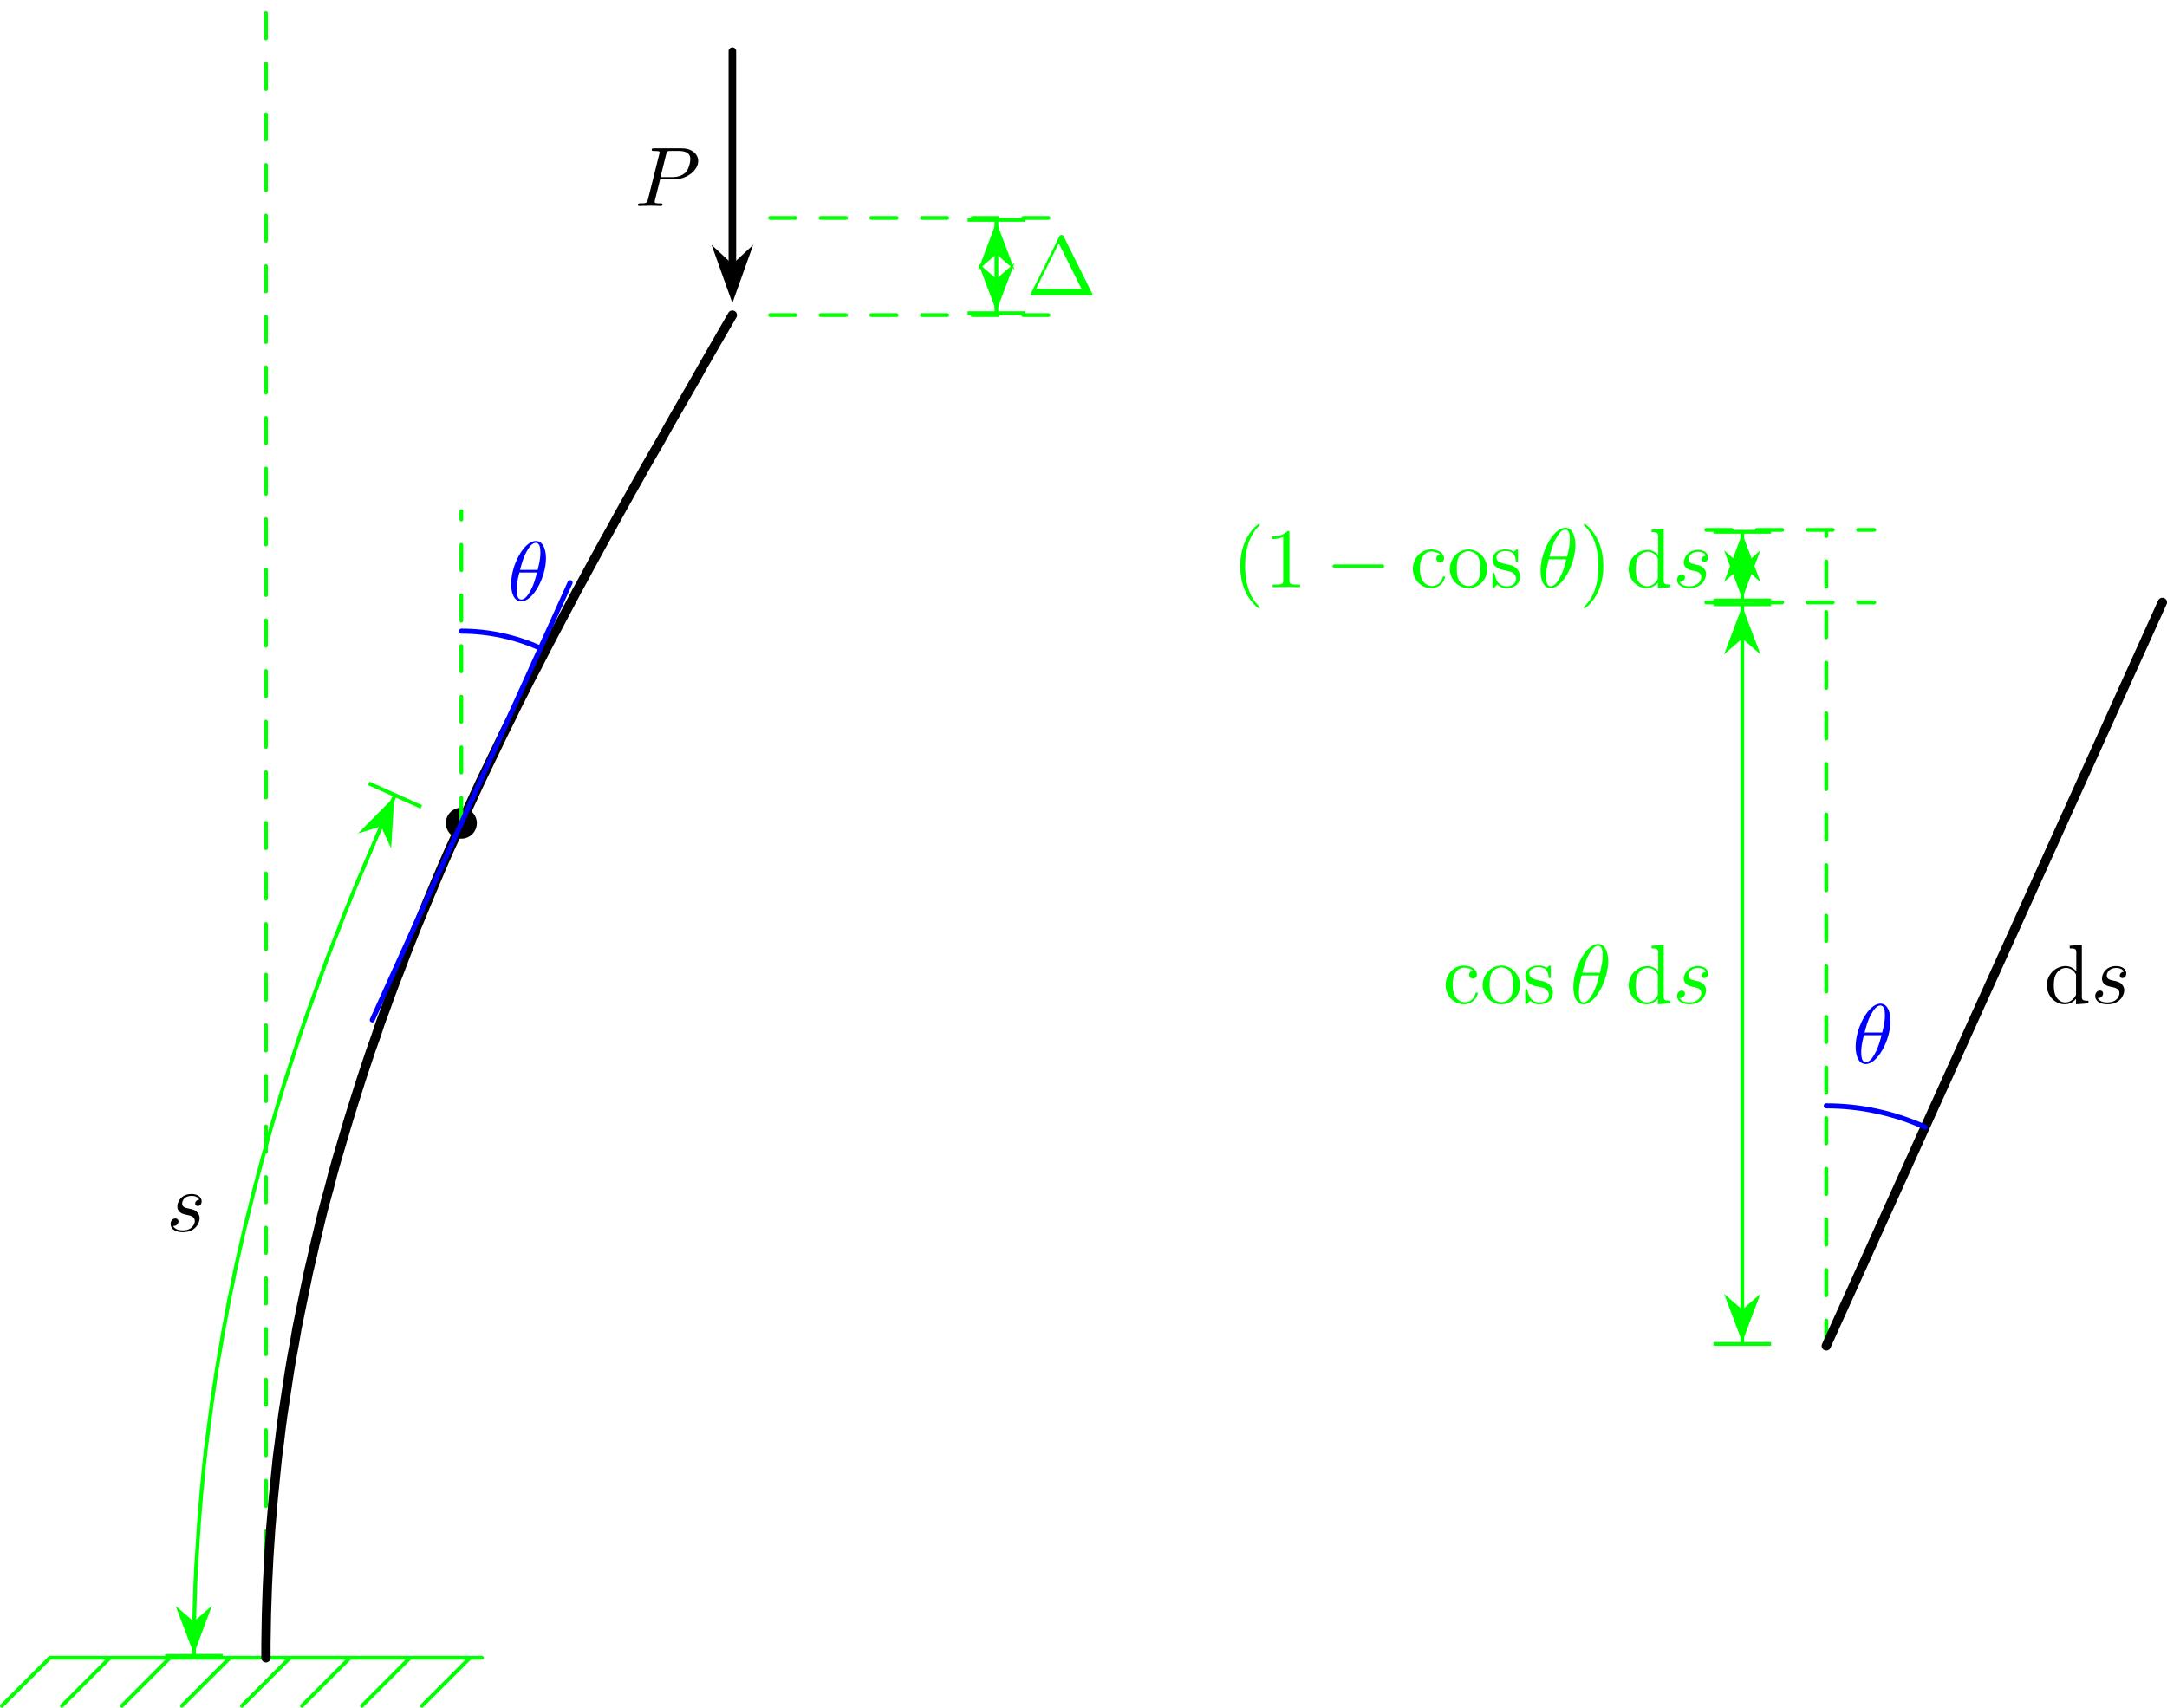
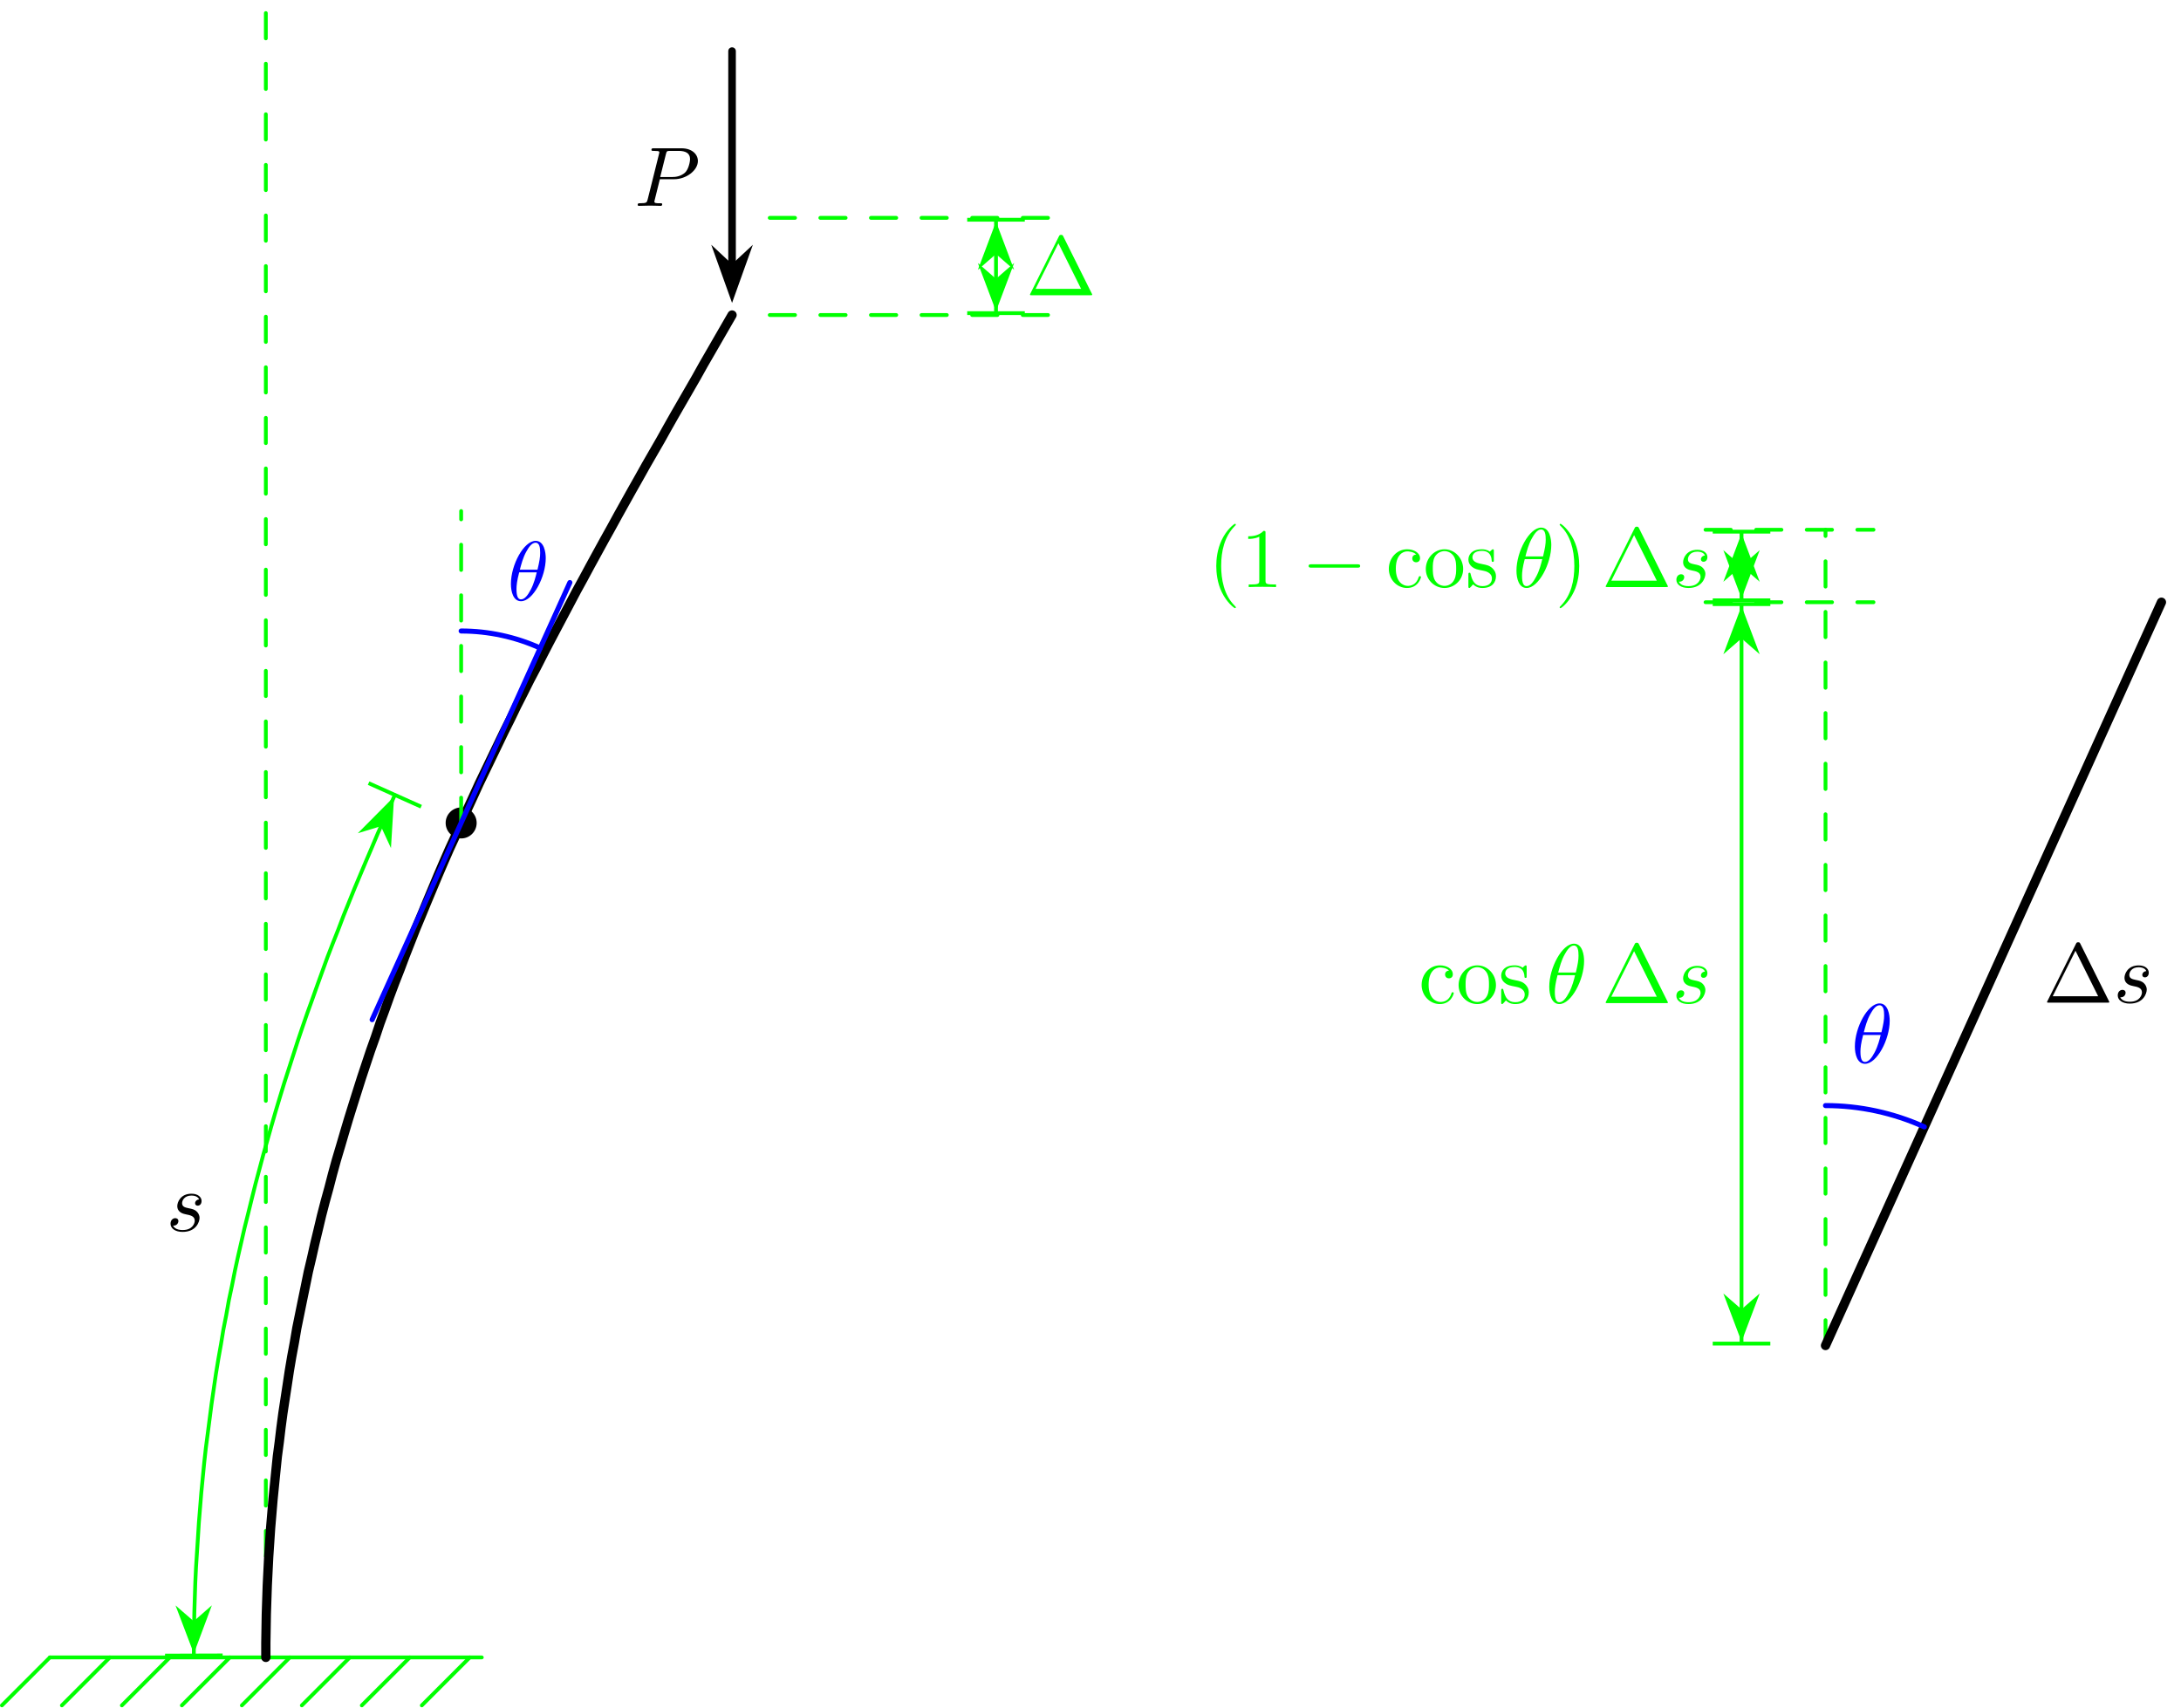
- <svg xmlns="http://www.w3.org/2000/svg" xmlns:xlink="http://www.w3.org/1999/xlink" version="1.1" width="345.45pt" height="272.31pt" viewBox="-72 -72 255.89 201.708">
+ <svg xmlns="http://www.w3.org/2000/svg" xmlns:xlink="http://www.w3.org/1999/xlink" version="1.1" width="347.83pt" height="272.31pt" viewBox="-72 -72 257.653 201.708">
  <defs>
    <path id="ukl-konzola-g0-0" d="M6.565-2.291C6.735-2.291 6.914-2.291 6.914-2.491S6.735-2.69 6.565-2.69H1.176C1.006-2.69 .827-2.69 .827-2.491S1.006-2.291 1.176-2.291H6.565Z" />
    <path id="ukl-konzola-g1-18" d="M4.533-4.981C4.533-5.639 4.354-7.024 3.337-7.024C1.953-7.024 .418-4.214 .418-1.933C.418-.996 .707 .11 1.614 .11C3.019 .11 4.533-2.75 4.533-4.981ZM1.474-3.616C1.644-4.254 1.843-5.051 2.242-5.758C2.511-6.247 2.879-6.804 3.328-6.804C3.816-6.804 3.875-6.167 3.875-5.599C3.875-5.111 3.796-4.603 3.557-3.616H1.474ZM3.467-3.298C3.357-2.839 3.148-1.993 2.77-1.275C2.421-.598 2.042-.11 1.614-.11C1.285-.11 1.076-.399 1.076-1.325C1.076-1.743 1.136-2.321 1.395-3.298H3.467Z" />
    <path id="ukl-konzola-g1-80" d="M3.019-3.148H4.712C6.127-3.148 7.512-4.184 7.512-5.3C7.512-6.067 6.854-6.804 5.549-6.804H2.321C2.132-6.804 2.022-6.804 2.022-6.615C2.022-6.496 2.112-6.496 2.311-6.496C2.441-6.496 2.62-6.486 2.74-6.476C2.899-6.456 2.959-6.426 2.959-6.316C2.959-6.276 2.949-6.247 2.919-6.127L1.584-.777C1.484-.389 1.465-.309 .677-.309C.508-.309 .399-.309 .399-.12C.399 0 .518 0 .548 0C.827 0 1.534-.03 1.813-.03C2.022-.03 2.242-.02 2.451-.02C2.67-.02 2.889 0 3.098 0C3.168 0 3.298 0 3.298-.199C3.298-.309 3.208-.309 3.019-.309C2.65-.309 2.371-.309 2.371-.488C2.371-.548 2.391-.598 2.401-.658L3.019-3.148ZM3.736-6.117C3.826-6.466 3.846-6.496 4.274-6.496H5.23C6.057-6.496 6.585-6.227 6.585-5.539C6.585-5.151 6.386-4.294 5.998-3.935C5.499-3.487 4.902-3.407 4.463-3.407H3.059L3.736-6.117Z" />
    <path id="ukl-konzola-g1-115" d="M3.895-3.726C3.616-3.716 3.417-3.497 3.417-3.278C3.417-3.138 3.507-2.989 3.726-2.989S4.184-3.158 4.184-3.547C4.184-3.995 3.756-4.403 2.999-4.403C1.684-4.403 1.315-3.387 1.315-2.949C1.315-2.172 2.052-2.022 2.341-1.963C2.859-1.863 3.377-1.753 3.377-1.205C3.377-.946 3.148-.11 1.953-.11C1.813-.11 1.046-.11 .817-.638C1.196-.588 1.445-.887 1.445-1.166C1.445-1.395 1.285-1.514 1.076-1.514C.817-1.514 .518-1.305 .518-.857C.518-.289 1.086 .11 1.943 .11C3.557 .11 3.945-1.096 3.945-1.544C3.945-1.903 3.756-2.152 3.636-2.271C3.367-2.55 3.078-2.6 2.64-2.69C2.281-2.77 1.883-2.839 1.883-3.288C1.883-3.577 2.122-4.184 2.999-4.184C3.248-4.184 3.746-4.115 3.895-3.726Z" />
    <path id="ukl-konzola-g2-1" d="M4.403-6.954C4.334-7.083 4.314-7.133 4.144-7.133S3.955-7.083 3.885-6.954L.518-.199C.468-.11 .468-.09 .468-.08C.468 0 .528 0 .687 0H7.601C7.761 0 7.821 0 7.821-.08C7.821-.09 7.821-.11 7.771-.199L4.403-6.954ZM3.826-6.137L6.506-.757H1.136L3.826-6.137Z" />
    <path id="ukl-konzola-g2-40" d="M3.298 2.391C3.298 2.361 3.298 2.341 3.128 2.172C1.883 .917 1.564-.966 1.564-2.491C1.564-4.224 1.943-5.958 3.168-7.203C3.298-7.323 3.298-7.342 3.298-7.372C3.298-7.442 3.258-7.472 3.198-7.472C3.098-7.472 2.202-6.795 1.614-5.529C1.106-4.433 .986-3.328 .986-2.491C.986-1.714 1.096-.508 1.644 .618C2.242 1.843 3.098 2.491 3.198 2.491C3.258 2.491 3.298 2.461 3.298 2.391Z" />
    <path id="ukl-konzola-g2-41" d="M2.879-2.491C2.879-3.268 2.77-4.473 2.222-5.599C1.624-6.824 .767-7.472 .667-7.472C.608-7.472 .568-7.432 .568-7.372C.568-7.342 .568-7.323 .757-7.143C1.733-6.157 2.301-4.573 2.301-2.491C2.301-.787 1.933 .966 .697 2.222C.568 2.341 .568 2.361 .568 2.391C.568 2.451 .608 2.491 .667 2.491C.767 2.491 1.664 1.813 2.252 .548C2.76-.548 2.879-1.654 2.879-2.491Z" />
    <path id="ukl-konzola-g2-49" d="M2.929-6.376C2.929-6.615 2.929-6.635 2.7-6.635C2.082-5.998 1.205-5.998 .887-5.998V-5.689C1.086-5.689 1.674-5.689 2.192-5.948V-.787C2.192-.428 2.162-.309 1.265-.309H.946V0C1.295-.03 2.162-.03 2.56-.03S3.826-.03 4.174 0V-.309H3.856C2.959-.309 2.929-.418 2.929-.787V-6.376Z" />
    <path id="ukl-konzola-g2-99" d="M1.166-2.172C1.166-3.796 1.983-4.214 2.511-4.214C2.6-4.214 3.228-4.204 3.577-3.846C3.168-3.816 3.108-3.517 3.108-3.387C3.108-3.128 3.288-2.929 3.567-2.929C3.826-2.929 4.025-3.098 4.025-3.397C4.025-4.075 3.268-4.463 2.501-4.463C1.255-4.463 .339-3.387 .339-2.152C.339-.877 1.325 .11 2.481 .11C3.816 .11 4.134-1.086 4.134-1.186S4.035-1.285 4.005-1.285C3.915-1.285 3.895-1.245 3.875-1.186C3.587-.259 2.939-.139 2.57-.139C2.042-.139 1.166-.568 1.166-2.172Z" />
-     <path id="ukl-konzola-g2-100" d="M3.786-.548V.11L5.25 0V-.309C4.553-.309 4.473-.379 4.473-.867V-6.914L3.039-6.804V-6.496C3.736-6.496 3.816-6.426 3.816-5.938V-3.786C3.527-4.144 3.098-4.403 2.56-4.403C1.385-4.403 .339-3.427 .339-2.142C.339-.877 1.315 .11 2.451 .11C3.088 .11 3.537-.229 3.786-.548ZM3.786-3.218V-1.176C3.786-.996 3.786-.976 3.676-.807C3.377-.329 2.929-.11 2.501-.11C2.052-.11 1.694-.369 1.455-.747C1.196-1.156 1.166-1.724 1.166-2.132C1.166-2.501 1.186-3.098 1.474-3.547C1.684-3.856 2.062-4.184 2.6-4.184C2.949-4.184 3.367-4.035 3.676-3.587C3.786-3.417 3.786-3.397 3.786-3.218Z" />
    <path id="ukl-konzola-g2-111" d="M4.692-2.132C4.692-3.407 3.696-4.463 2.491-4.463C1.245-4.463 .279-3.377 .279-2.132C.279-.847 1.315 .11 2.481 .11C3.686 .11 4.692-.867 4.692-2.132ZM2.491-.139C2.062-.139 1.624-.349 1.355-.807C1.106-1.245 1.106-1.853 1.106-2.212C1.106-2.6 1.106-3.138 1.345-3.577C1.614-4.035 2.082-4.244 2.481-4.244C2.919-4.244 3.347-4.025 3.606-3.597S3.866-2.59 3.866-2.212C3.866-1.853 3.866-1.315 3.646-.877C3.427-.428 2.989-.139 2.491-.139Z" />
    <path id="ukl-konzola-g2-115" d="M2.072-1.933C2.291-1.893 3.108-1.733 3.108-1.016C3.108-.508 2.76-.11 1.983-.11C1.146-.11 .787-.677 .598-1.524C.568-1.654 .558-1.694 .458-1.694C.329-1.694 .329-1.624 .329-1.445V-.13C.329 .04 .329 .11 .438 .11C.488 .11 .498 .1 .687-.09C.707-.11 .707-.13 .887-.319C1.325 .1 1.773 .11 1.983 .11C3.128 .11 3.587-.558 3.587-1.275C3.587-1.803 3.288-2.102 3.168-2.222C2.839-2.54 2.451-2.62 2.032-2.7C1.474-2.809 .807-2.939 .807-3.517C.807-3.866 1.066-4.274 1.923-4.274C3.019-4.274 3.068-3.377 3.088-3.068C3.098-2.979 3.188-2.979 3.208-2.979C3.337-2.979 3.337-3.029 3.337-3.218V-4.224C3.337-4.394 3.337-4.463 3.228-4.463C3.178-4.463 3.158-4.463 3.029-4.344C2.999-4.304 2.899-4.214 2.859-4.184C2.481-4.463 2.072-4.463 1.923-4.463C.707-4.463 .329-3.796 .329-3.238C.329-2.889 .488-2.61 .757-2.391C1.076-2.132 1.355-2.072 2.072-1.933Z" />
  </defs>
  <g id="ukl-konzola-page1">
    <g stroke-miterlimit="10" transform="translate(-40.59504,123.8144)scale(0.996264,-0.996264)">
      <g fill="#000" stroke="#000">
        <g stroke-width="0.4">
          <g stroke-width="0.6">
            <g stroke-linecap="round">
              <g stroke-linejoin="round">
                <g fill="#0f0" stroke="#0f0">
                  <g stroke-width="0.45">
                    <path d="M-25.607 0H25.608" fill="none" />
                  </g>
                </g>
                <g fill="#0f0" stroke="#0f0">
                  <g stroke-width="0.45">
                    <path d="M-25.607 0L-31.298-5.69" fill="none" />
                  </g>
                </g>
                <g fill="#0f0" stroke="#0f0">
                  <g stroke-width="0.45">
                    <path d="M-18.494 0L-24.185-5.69" fill="none" />
                  </g>
                </g>
                <g fill="#0f0" stroke="#0f0">
                  <g stroke-width="0.45">
                    <path d="M-11.381 0L-17.071-5.69" fill="none" />
                  </g>
                </g>
                <g fill="#0f0" stroke="#0f0">
                  <g stroke-width="0.45">
                    <path d="M-4.268 0L-9.958-5.69" fill="none" />
                  </g>
                </g>
                <g fill="#0f0" stroke="#0f0">
                  <g stroke-width="0.45">
                    <path d="M2.845 0L-2.845-5.69" fill="none" />
                  </g>
                </g>
                <g fill="#0f0" stroke="#0f0">
                  <g stroke-width="0.45">
                    <path d="M9.959 0L4.268-5.69" fill="none" />
                  </g>
                </g>
                <g fill="#0f0" stroke="#0f0">
                  <g stroke-width="0.45">
                    <path d="M17.072 0L11.381-5.69" fill="none" />
                  </g>
                </g>
                <g fill="#0f0" stroke="#0f0">
                  <g stroke-width="0.45">
                    <path d="M24.185 0L18.495-5.69" fill="none" />
                  </g>
                </g>
                <g fill="#0f0" stroke="#0f0">
                  <g stroke-dasharray="3.0,3.0" stroke-dashoffset="0.0">
                    <g stroke-width="0.45">
                      <path d="M0 0V196.324" fill="none" />
                    </g>
                  </g>
                </g>
                <g stroke-width="1.1">
                  <path d="M0 0C0 0-.004 1.233 0 1.707S.021 2.94 .029 3.414C.037 3.888 .045 4.647 .057 5.121C.069 5.595 .098 6.355 .114 6.829S.151 8.062 .171 8.536C.19 9.01 .232 9.769 .256 10.243C.28 10.717 .314 11.476 .341 11.95C.369 12.424 .424 13.183 .455 13.657C.487 14.131 .534 14.895 .569 15.364C.605 15.834 .672 16.573 .711 17.043C.751 17.513 .81 18.277 .854 18.75C.897 19.224 .977 19.984 1.024 20.457S1.148 21.695 1.195 22.165S1.311 23.374 1.366 23.843C1.421 24.313 1.534 25.081 1.593 25.55C1.653 26.02 1.733 26.759 1.793 27.229C1.852 27.699 1.953 28.467 2.02 28.936C2.087 29.406 2.205 30.149 2.276 30.615C2.347 31.081 2.461 31.824 2.532 32.294S2.714 33.531 2.789 34.001C2.864 34.471 2.99 35.214 3.073 35.68C3.156 36.145 3.303 36.893 3.386 37.359C3.469 37.824 3.583 38.571 3.67 39.037C3.757 39.503 3.917 40.25 4.012 40.716C4.107 41.182 4.259 41.933 4.353 42.395S4.6 43.583 4.694 44.045C4.789 44.507 4.934 45.258 5.036 45.723S5.328 46.94 5.434 47.402C5.541 47.864 5.698 48.595 5.804 49.052C5.911 49.51 6.092 50.241 6.203 50.703S6.486 51.92 6.601 52.382C6.715 52.843 6.905 53.574 7.028 54.032C7.15 54.49 7.361 55.224 7.483 55.682C7.605 56.14 7.787 56.874 7.91 57.332S8.235 58.528 8.365 58.982S8.715 60.15 8.849 60.604S9.198 61.801 9.333 62.255S9.678 63.422 9.816 63.876S10.186 65.072 10.329 65.526S10.698 66.698 10.84 67.148C10.982 67.599 11.207 68.32 11.353 68.77C11.499 69.221 11.743 69.942 11.893 70.392S12.28 71.568 12.434 72.014C12.588 72.46 12.849 73.161 13.003 73.607C13.157 74.053 13.386 74.779 13.543 75.229C13.701 75.679 13.979 76.405 14.141 76.851S14.548 78.002 14.71 78.444C14.872 78.886 15.138 79.596 15.307 80.038S15.764 81.189 15.933 81.631S16.361 82.782 16.531 83.224S16.983 84.376 17.157 84.818C17.331 85.26 17.605 85.973 17.783 86.411S18.256 87.538 18.437 87.976S18.91 89.131 19.092 89.569S19.565 90.7 19.746 91.134S20.215 92.261 20.4 92.699S20.894 93.854 21.083 94.292S21.573 95.427 21.766 95.857C21.96 96.288 22.284 96.964 22.477 97.394C22.671 97.824 22.967 98.524 23.16 98.959S23.675 100.093 23.872 100.524S24.386 101.63 24.583 102.06C24.78 102.49 25.093 103.195 25.295 103.625C25.496 104.055 25.829 104.735 26.034 105.161S26.569 106.271 26.774 106.698C26.979 107.124 27.308 107.808 27.514 108.234C27.719 108.661 28.044 109.344 28.253 109.771S28.813 110.881 29.022 111.307C29.231 111.734 29.553 112.421 29.762 112.844C29.971 113.266 30.317 113.929 30.53 114.351C30.743 114.774 31.081 115.466 31.298 115.888C31.515 116.31 31.878 116.978 32.095 117.396C32.312 117.815 32.646 118.482 32.863 118.904S33.438 120.018 33.66 120.441C33.881 120.863 34.235 121.53 34.456 121.948S35.032 123.038 35.253 123.457C35.474 123.875 35.828 124.546 36.05 124.964C36.271 125.383 36.621 126.054 36.846 126.473C37.071 126.891 37.447 127.566 37.672 127.98C37.897 128.395 38.243 129.046 38.468 129.46C38.693 129.875 39.064 130.549 39.293 130.968S39.89 132.062 40.118 132.476S40.714 133.541 40.943 133.955S41.54 135.049 41.769 135.464S42.365 136.533 42.594 136.943C42.823 137.354 43.186 138.008 43.419 138.423C43.652 138.837 44.04 139.516 44.272 139.931S44.865 141 45.098 141.41C45.331 141.821 45.714 142.479 45.951 142.89C46.188 143.3 46.572 143.959 46.805 144.369C47.038 144.78 47.397 145.434 47.63 145.849S48.246 146.942 48.483 147.357C48.72 147.771 49.1 148.426 49.337 148.836S49.954 149.905 50.191 150.316S50.812 151.385 51.044 151.796C51.277 152.206 51.636 152.864 51.869 153.275C52.102 153.685 52.486 154.344 52.723 154.754C52.96 155.165 53.34 155.823 53.576 156.234C53.813 156.644 54.193 157.303 54.43 157.714S55.283 159.193 55.283 159.193" fill="none" />
                </g>
                <g fill="#0f0" stroke="#0f0">
                  <g stroke-dasharray="3.0,3.0" stroke-dashoffset="0.0">
                    <g stroke-width="0.45">
                      <path d="M59.751 170.716H95.118" fill="none" />
                    </g>
                  </g>
                </g>
                <g fill="#0f0" stroke="#0f0">
                  <g stroke-dasharray="3.0,3.0" stroke-dashoffset="0.0">
                    <g stroke-width="0.45">
                      <path d="M59.751 159.193H95.118" fill="none" />
                    </g>
                  </g>
                </g>
                <g fill="#0f0" stroke="#0f0">
                  <g stroke-width="0.45">
                    <path d="M86.582 170.379V159.531" fill="none" />
                    <g transform="matrix(0.0,1.0,-1.0,0.0,86.58167,164.5759)">
                      <g stroke-dasharray="none" stroke-dashoffset="0.0">
                        <g stroke-linejoin="miter">
                          <path d="M5.05 0L.727 1.629L2.147 0L.727-1.629Z" />
                        </g>
                      </g>
                    </g>
                    <g transform="matrix(0.0,1.0,-1.0,0.0,86.58167,170.4915)">
                      <g stroke-dasharray="none" stroke-dashoffset="0.0">
                        <g stroke-linecap="butt">
                          <g stroke-linejoin="miter">
                            <path d="M0 3.414V-3.414" fill="none" />
                          </g>
                        </g>
                      </g>
                    </g>
                    <g transform="matrix(0.0,-1.0,1.0,0.0,86.58167,165.3337)">
                      <g stroke-dasharray="none" stroke-dashoffset="0.0">
                        <g stroke-linejoin="miter">
                          <path d="M5.05 0L.727 1.629L2.147 0L.727-1.629Z" />
                        </g>
                      </g>
                    </g>
                    <g transform="matrix(0.0,-1.0,1.0,0.0,86.58167,159.4181)">
                      <g stroke-dasharray="none" stroke-dashoffset="0.0">
                        <g stroke-linecap="butt">
                          <g stroke-linejoin="miter">
                            <path d="M0 3.414V-3.414" fill="none" />
                          </g>
                        </g>
                      </g>
                    </g>
                    <g transform="translate(90.13963,161.5382)">
                      <g stroke="none" transform="scale(-1.00375,1.00375)translate(-40.59504,123.8144)scale(-1,-1)">
                        <g fill="#0f0">
                          <g stroke="none">
                            <g fill="#0f0">
                              <use x="-40.595" y="123.814" xlink:href="#ukl-konzola-g2-1" />
                            </g>
                          </g>
                        </g>
                      </g>
                    </g>
                  </g>
                </g>
                <g stroke-width="0.9">
                  <path d="M55.283 190.491V164.839" fill="none" />
                  <g transform="matrix(0.0,-1.0,1.0,0.0,55.28348,167.4445)">
                    <g stroke-dasharray="none" stroke-dashoffset="0.0">
                      <g stroke-linejoin="miter">
                        <path d="M5.481 0L1.508 1.421L2.83 0L1.508-1.421Z" />
                      </g>
                    </g>
                  </g>
                  <g transform="translate(43.69148,172.1369)">
                    <g stroke="none" transform="scale(-1.00375,1.00375)translate(-40.59504,123.8144)scale(-1,-1)">
                      <g fill="#000">
                        <g stroke="none">
                          <use x="-40.595" y="123.814" xlink:href="#ukl-konzola-g1-80" />
                        </g>
                      </g>
                    </g>
                  </g>
                </g>
                <path d="M24.999 98.959C24.999 99.974 24.176 100.797 23.16 100.797S21.322 99.974 21.322 98.959S22.145 97.12 23.16 97.12S24.999 97.943 24.999 98.959ZM23.16 98.959" stroke="none" />
                <g transform="translate(23.1604,98.95854)">
                  <g stroke="none" transform="scale(-1.00375,1.00375)translate(-40.59504,123.8144)scale(-1,-1)">
                    <g fill="#000">
                      <g stroke="none" />
                    </g>
                  </g>
                </g>
                <g fill="#0f0" stroke="#0f0">
                  <g stroke-dasharray="3.0,3.0" stroke-dashoffset="0.0">
                    <g stroke-width="0.45">
                      <path d="M23.16 98.959V135.947" fill="none" />
                    </g>
                  </g>
                </g>
                <g fill="#00f" stroke="#00f">
                  <g stroke-width="0.6">
                    <path d="M12.604 75.628L36.05 127.468" fill="none" />
                  </g>
                </g>
                <g fill="#00f" stroke="#00f">
                  <path d="M23.16 121.721C26.391 121.721 29.59 121.03 32.534 119.7" fill="none" />
                </g>
                <g fill="#00f" stroke="#00f">
                  <g fill="#00f" stroke="#00f">
</g>
                  <g transform="translate(28.641,125.3618)">
                    <g stroke="none" transform="scale(-1.00375,1.00375)translate(-40.59504,123.8144)scale(-1,-1)">
                      <g fill="#00f">
                        <g stroke="none">
                          <g fill="#00f">
                            <use x="-40.595" y="123.814" xlink:href="#ukl-konzola-g1-18" />
                          </g>
                        </g>
                      </g>
                    </g>
                  </g>
                </g>
                <g fill="#0f0" stroke="#0f0">
                  <g stroke-width="0.45">
                    <path d="M-8.537 .337C-8.54 1.271-8.54 1.271-8.536 1.764C-8.532 2.257-8.515 3.063-8.507 3.557S-8.491 4.827-8.479 5.321C-8.467 5.814-8.438 6.62-8.422 7.113S-8.385 8.384-8.365 8.877C-8.346 9.371-8.307 10.176-8.28 10.67S-8.198 11.944-8.166 12.434C-8.134 12.923-8.084 13.704-8.052 14.198C-8.021 14.691-7.974 15.497-7.939 15.99C-7.903 16.484-7.836 17.265-7.796 17.754C-7.757 18.244-7.697 19.029-7.654 19.519C-7.61 20.008-7.53 20.793-7.483 21.283S-7.364 22.553-7.312 23.047C-7.261 23.54-7.172 24.35-7.113 24.839C-7.054 25.329-6.949 26.089-6.886 26.575C-6.822 27.061-6.721 27.849-6.658 28.339C-6.595 28.828-6.497 29.613-6.43 30.103S-6.245 31.377-6.174 31.867C-6.103 32.356-5.993 33.146-5.918 33.631C-5.843 34.117-5.716 34.881-5.634 35.367C-5.551 35.852-5.403 36.645-5.321 37.131C-5.238 37.616-5.123 38.385-5.036 38.866S-4.785 40.117-4.694 40.602C-4.604 41.088-4.477 41.881-4.382 42.366C-4.287 42.852-4.111 43.62-4.012 44.102C-3.913 44.583-3.769 45.359-3.67 45.837C-3.572 46.315-3.407 47.067-3.3 47.545C-3.194 48.022-3.013 48.798-2.902 49.28C-2.792 49.762-2.618 50.538-2.504 51.016C-2.389 51.493-2.195 52.245-2.077 52.723S-1.769 53.981-1.65 54.459C-1.532 54.936-1.346 55.692-1.223 56.166C-1.101 56.639-.894 57.399-.768 57.873C-.642 58.346-.443 59.106-.313 59.58C-.183 60.054 .036 60.814 .171 61.287C.305 61.761 .52 62.525 .654 62.994C.788 63.464 1 64.203 1.138 64.673C1.276 65.143 1.508 65.91 1.65 66.38C1.792 66.85 2.016 67.593 2.163 68.059C2.309 68.525 2.553 69.272 2.703 69.738S3.094 70.95 3.244 71.416S3.63 72.629 3.784 73.095C3.938 73.561 4.195 74.312 4.353 74.774C4.511 75.236 4.761 75.966 4.922 76.424C5.084 76.882 5.354 77.613 5.52 78.074C5.686 78.536 5.951 79.291 6.117 79.753C6.283 80.215 6.549 80.945 6.715 81.403C6.88 81.861 7.143 82.6 7.312 83.054S7.761 84.221 7.939 84.675C8.116 85.129 8.415 85.868 8.593 86.326C8.77 86.783 9.041 87.522 9.219 87.976C9.396 88.43 9.692 89.148 9.873 89.598C10.055 90.048 10.342 90.769 10.527 91.219C10.713 91.669 11.021 92.391 11.21 92.841S11.704 94.017 11.893 94.463S12.387 95.611 12.576 96.057S13.066 97.232 13.259 97.678S13.773 98.825 13.97 99.272C14.168 99.718 14.484 100.447 14.682 100.894C14.879 101.34 15.393 102.487 15.255 102.179" fill="none" />
                    <g transform="matrix(0.0031,-0.99997,0.99997,0.0031,-8.55492,6.14032)">
                      <g stroke-dasharray="none" stroke-dashoffset="0.0">
                        <g stroke-linejoin="miter">
                          <path d="M5.05 0L.727 1.629L2.147 0L.727-1.629Z" />
                        </g>
                      </g>
                    </g>
                    <g transform="matrix(0.0031,-0.99997,0.99997,0.0031,-8.5366,0.22499)">
                      <g stroke-dasharray="none" stroke-dashoffset="0.0">
                        <g stroke-linecap="butt">
                          <g stroke-linejoin="miter">
                            <path d="M0 3.414V-3.414" fill="none" />
                          </g>
                        </g>
                      </g>
                    </g>
                    <g transform="matrix(0.40875,0.91261,-0.91261,0.40875,12.883,96.88301)">
                      <g stroke-dasharray="none" stroke-dashoffset="0.0">
                        <g stroke-linejoin="miter">
                          <path d="M5.05 0L.727 1.629L2.147 0L.727-1.629Z" />
                        </g>
                      </g>
                    </g>
                    <g transform="matrix(0.40875,0.91261,-0.91261,0.40875,15.30098,102.2816)">
                      <g stroke-dasharray="none" stroke-dashoffset="0.0">
                        <g stroke-linecap="butt">
                          <g stroke-linejoin="miter">
                            <path d="M0 3.414V-3.414" fill="none" />
                          </g>
                        </g>
                      </g>
                    </g>
                  </g>
                </g>
                <g transform="translate(-11.82019,50.57007)">
                  <g stroke="none" transform="scale(-1.00375,1.00375)translate(-40.59504,123.8144)scale(-1,-1)">
                    <g fill="#000">
                      <g stroke="none">
                        <use x="-40.595" y="123.814" xlink:href="#ukl-konzola-g1-115" />
                      </g>
                    </g>
                  </g>
                </g>
                <g fill="#0f0" stroke="#0f0">
                  <g stroke-dasharray="3.0,3.0" stroke-dashoffset="0.0">
                    <g stroke-width="0.45">
                      <path d="M184.943 36.989V133.728" fill="none" />
                    </g>
                  </g>
                </g>
                <g stroke-width="1.1">
                  <path d="M184.943 36.989L224.777 125.135" fill="none" />
-                   <g transform="translate(210.7427,77.58984)">
+                   <g transform="translate(210.7427,77.6454)">
                    <g stroke="none" transform="scale(-1.00375,1.00375)translate(-40.59504,123.8144)scale(-1,-1)">
                      <g fill="#000">
                        <g stroke="none">
-                           <use x="-40.595" y="123.814" xlink:href="#ukl-konzola-g2-100" />
-                           <use x="-35.06" y="123.814" xlink:href="#ukl-konzola-g1-115" />
+                           <use x="-40.595" y="123.814" xlink:href="#ukl-konzola-g2-1" />
+                           <use x="-32.293" y="123.814" xlink:href="#ukl-konzola-g1-115" />
                        </g>
                      </g>
                    </g>
                  </g>
                </g>
                <g fill="#0f0" stroke="#0f0">
                  <g stroke-dasharray="3.0,3.0" stroke-dashoffset="0.0">
                    <g stroke-width="0.45">
                      <path d="M170.717 125.135H190.633" fill="none" />
                    </g>
                  </g>
                </g>
                <g fill="#0f0" stroke="#0f0">
                  <g stroke-dasharray="3.0,3.0" stroke-dashoffset="0.0">
                    <g stroke-width="0.45">
                      <path d="M170.717 133.728H190.633" fill="none" />
                    </g>
                  </g>
                </g>
                <g fill="#0f0" stroke="#0f0">
                  <g stroke-width="0.45">
                    <path d="M174.984 37.326V124.798" fill="none" />
                    <g transform="matrix(0.0,-1.0,1.0,0.0,174.9843,43.12918)">
                      <g stroke-dasharray="none" stroke-dashoffset="0.0">
                        <g stroke-linejoin="miter">
                          <path d="M5.05 0L.727 1.629L2.147 0L.727-1.629Z" />
                        </g>
                      </g>
                    </g>
                    <g transform="matrix(0.0,-1.0,1.0,0.0,174.9843,37.21365)">
                      <g stroke-dasharray="none" stroke-dashoffset="0.0">
                        <g stroke-linecap="butt">
                          <g stroke-linejoin="miter">
                            <path d="M0 3.414V-3.414" fill="none" />
                          </g>
                        </g>
                      </g>
                    </g>
                    <g transform="matrix(0.0,1.0,-1.0,0.0,174.9843,118.9949)">
                      <g stroke-dasharray="none" stroke-dashoffset="0.0">
                        <g stroke-linejoin="miter">
                          <path d="M5.05 0L.727 1.629L2.147 0L.727-1.629Z" />
                        </g>
                      </g>
                    </g>
                    <g transform="matrix(0.0,1.0,-1.0,0.0,174.9843,124.9105)">
                      <g stroke-dasharray="none" stroke-dashoffset="0.0">
                        <g stroke-linecap="butt">
                          <g stroke-linejoin="miter">
                            <path d="M0 3.414V-3.414" fill="none" />
                          </g>
                        </g>
                      </g>
                    </g>
-                     <g transform="translate(139.4889,77.58984)">
+                     <g transform="translate(136.7111,77.58984)">
                      <g stroke="none" transform="scale(-1.00375,1.00375)translate(-40.59504,123.8144)scale(-1,-1)">
                        <g fill="#0f0">
                          <g stroke="none">
                            <g fill="#0f0">
                              <use x="-40.595" y="123.814" xlink:href="#ukl-konzola-g2-99" />
                              <use x="-36.167" y="123.814" xlink:href="#ukl-konzola-g2-111" />
                              <use x="-31.186" y="123.814" xlink:href="#ukl-konzola-g2-115" />
                              <use x="-25.596" y="123.814" xlink:href="#ukl-konzola-g1-18" />
-                               <use x="-18.982" y="123.814" xlink:href="#ukl-konzola-g2-100" />
-                               <use x="-13.447" y="123.814" xlink:href="#ukl-konzola-g1-115" />
+                               <use x="-18.982" y="123.814" xlink:href="#ukl-konzola-g2-1" />
+                               <use x="-10.679" y="123.814" xlink:href="#ukl-konzola-g1-115" />
                            </g>
                          </g>
                        </g>
                      </g>
                    </g>
                  </g>
                </g>
                <g fill="#0f0" stroke="#0f0">
                  <g stroke-width="0.45">
                    <path d="M174.984 125.473V133.39" fill="none" />
                    <g transform="matrix(0.0,-1.0,1.0,0.0,174.9843,131.276)">
                      <g stroke-dasharray="none" stroke-dashoffset="0.0">
                        <g stroke-linejoin="miter">
                          <path d="M5.05 0L.727 1.629L2.147 0L.727-1.629Z" />
                        </g>
                      </g>
                    </g>
                    <g transform="matrix(0.0,-1.0,1.0,0.0,174.9843,125.3604)">
                      <g stroke-dasharray="none" stroke-dashoffset="0.0">
                        <g stroke-linecap="butt">
                          <g stroke-linejoin="miter">
                            <path d="M0 3.414V-3.414" fill="none" />
                          </g>
                        </g>
                      </g>
                    </g>
                    <g transform="matrix(0.0,1.0,-1.0,0.0,174.9843,127.5873)">
                      <g stroke-dasharray="none" stroke-dashoffset="0.0">
                        <g stroke-linejoin="miter">
                          <path d="M5.05 0L.727 1.629L2.147 0L.727-1.629Z" />
                        </g>
                      </g>
                    </g>
                    <g transform="matrix(0.0,1.0,-1.0,0.0,174.9843,133.5028)">
                      <g stroke-dasharray="none" stroke-dashoffset="0.0">
                        <g stroke-linecap="butt">
                          <g stroke-linejoin="miter">
                            <path d="M0 3.414V-3.414" fill="none" />
                          </g>
                        </g>
                      </g>
                    </g>
-                     <g transform="translate(114.4889,126.9316)">
+                     <g transform="translate(111.7111,126.9316)">
                      <g stroke="none" transform="scale(-1.00375,1.00375)translate(-40.59504,123.8144)scale(-1,-1)">
                        <g fill="#0f0">
                          <g stroke="none">
                            <g fill="#0f0">
                              <use x="-40.595" y="123.814" xlink:href="#ukl-konzola-g2-40" />
                              <use x="-36.721" y="123.814" xlink:href="#ukl-konzola-g2-49" />
                              <use x="-29.525" y="123.814" xlink:href="#ukl-konzola-g0-0" />
                              <use x="-19.563" y="123.814" xlink:href="#ukl-konzola-g2-99" />
                              <use x="-15.135" y="123.814" xlink:href="#ukl-konzola-g2-111" />
                              <use x="-10.154" y="123.814" xlink:href="#ukl-konzola-g2-115" />
                              <use x="-4.564" y="123.814" xlink:href="#ukl-konzola-g1-18" />
                              <use x=".39" y="123.814" xlink:href="#ukl-konzola-g2-41" />
-                               <use x="5.925" y="123.814" xlink:href="#ukl-konzola-g2-100" />
-                               <use x="11.46" y="123.814" xlink:href="#ukl-konzola-g1-115" />
+                               <use x="5.925" y="123.814" xlink:href="#ukl-konzola-g2-1" />
+                               <use x="14.227" y="123.814" xlink:href="#ukl-konzola-g1-115" />
                            </g>
                          </g>
                        </g>
                      </g>
                    </g>
                  </g>
                </g>
                <g fill="#00f" stroke="#00f">
                  <path d="M184.943 65.441C188.981 65.441 192.98 64.578 196.66 62.915" fill="none" />
                </g>
                <g fill="#00f" stroke="#00f">
                  <g fill="#00f" stroke="#00f">
</g>
                  <g transform="translate(188.0053,70.5051)">
                    <g stroke="none" transform="scale(-1.00375,1.00375)translate(-40.59504,123.8144)scale(-1,-1)">
                      <g fill="#00f">
                        <g stroke="none">
                          <g fill="#00f">
                            <use x="-40.595" y="123.814" xlink:href="#ukl-konzola-g1-18" />
                          </g>
                        </g>
                      </g>
                    </g>
                  </g>
                </g>
              </g>
            </g>
          </g>
        </g>
      </g>
    </g>
  </g>
</svg>
